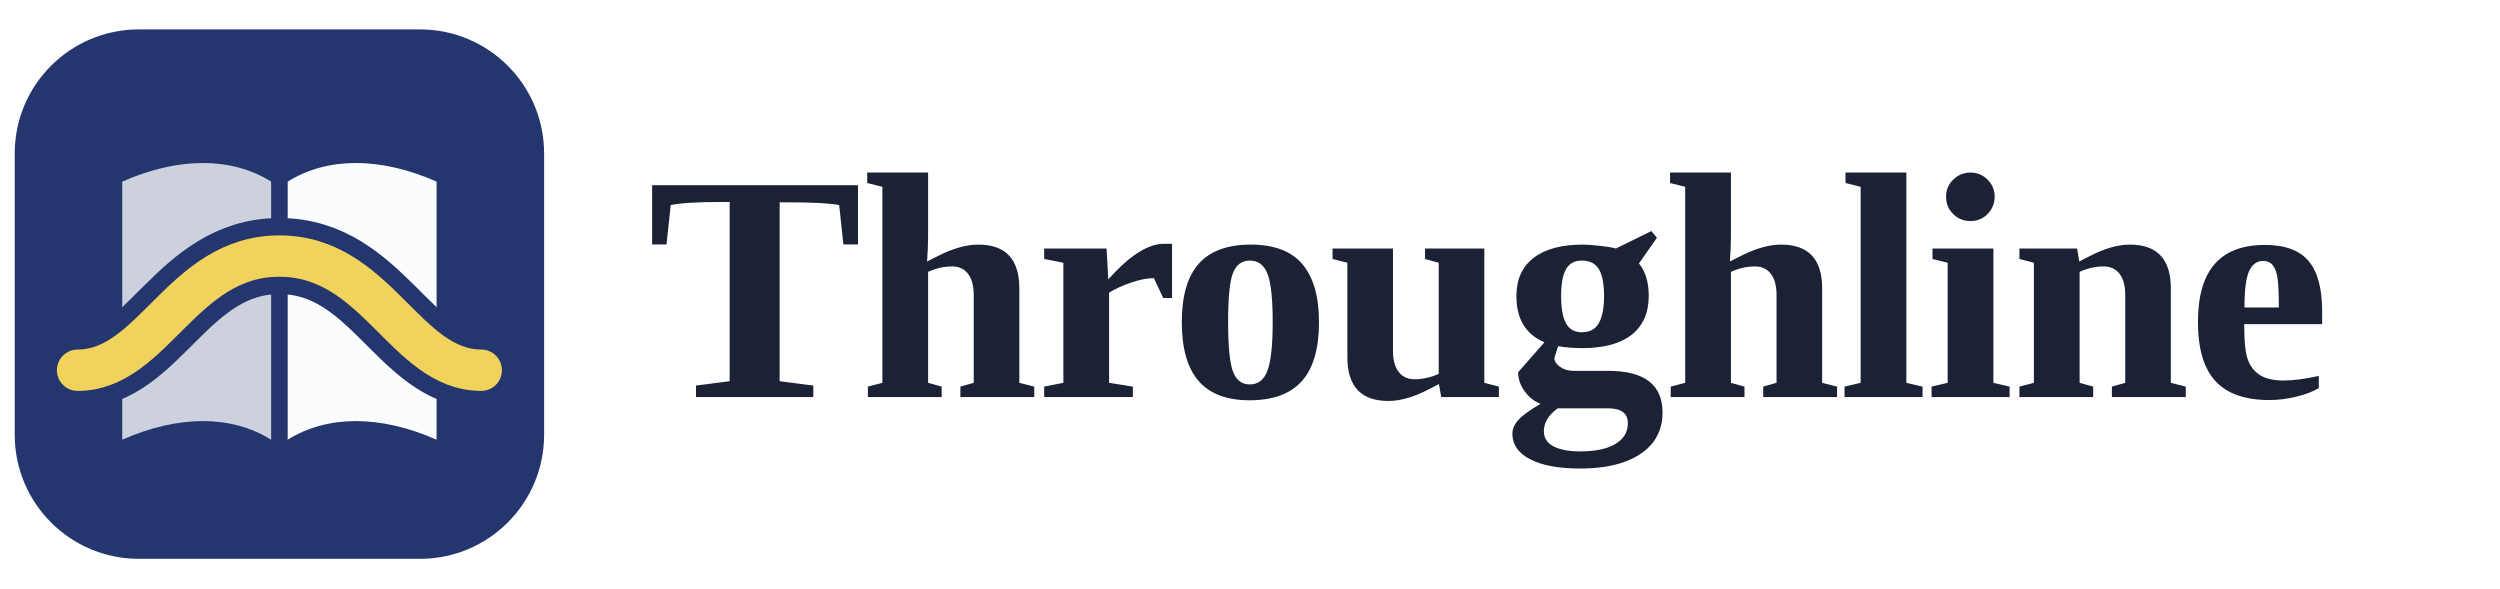
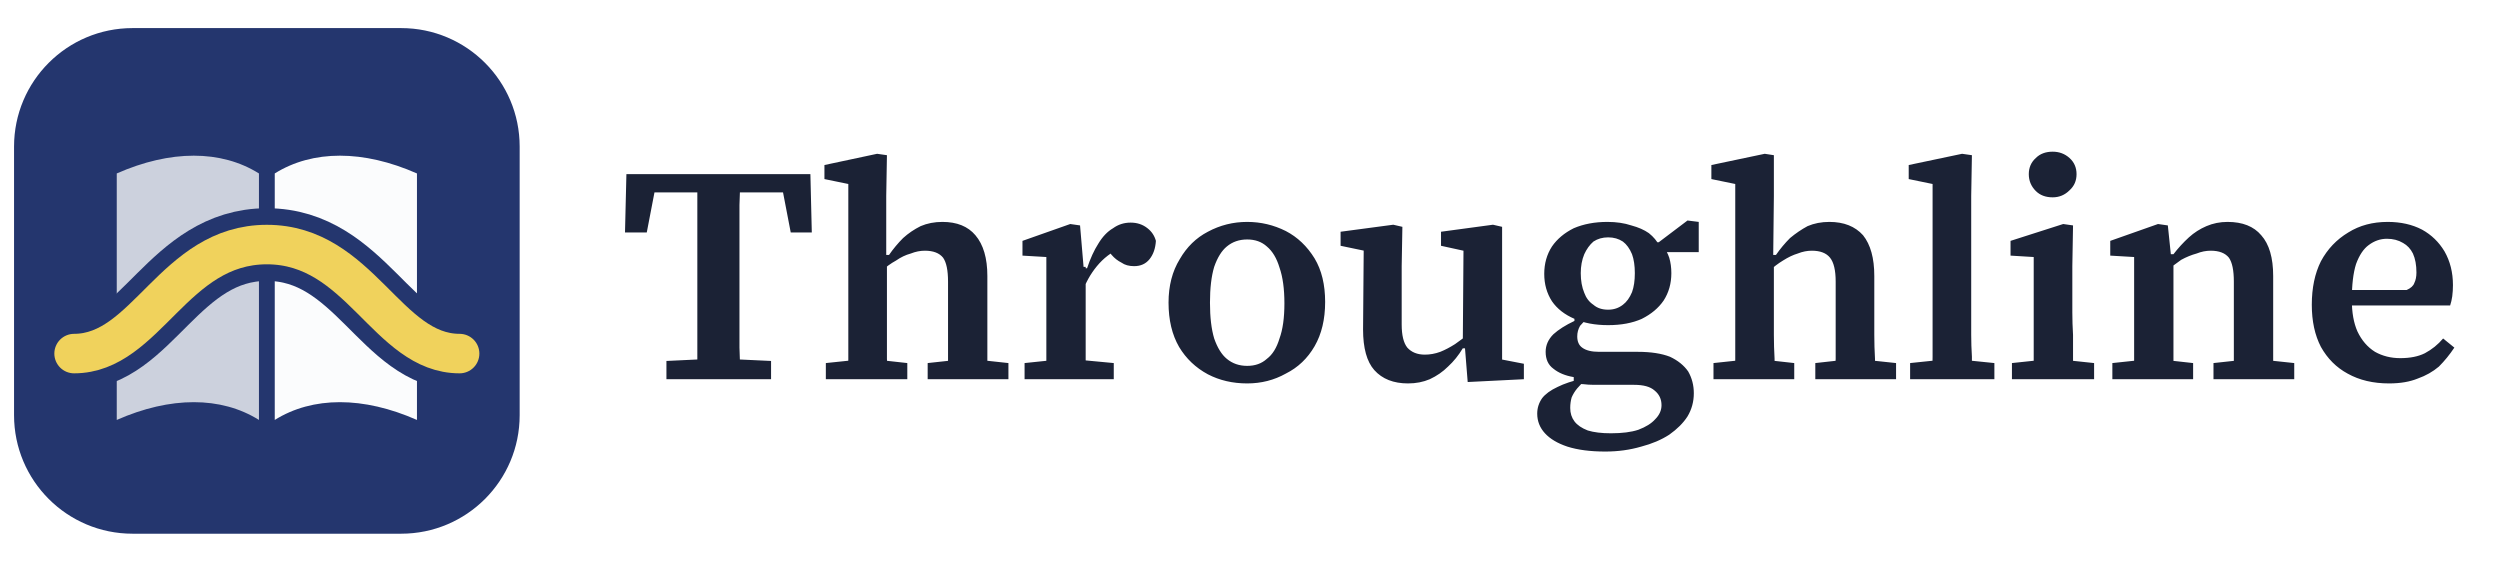
- <svg xmlns="http://www.w3.org/2000/svg" viewBox="0 0 340 80" width="340" height="80">
+ <svg xmlns="http://www.w3.org/2000/svg" viewBox="0 0 356 80" width="356" height="80">
  <g transform="translate(2 4) scale(2.25)">
    <rect width="32" height="32" rx="7.5" fill="#24366e" />
    <path d="M6.5 9.2c3.4-1.5 6.6-1.5 9 0v15.6c-2.4-1.5-5.6-1.5-9 0z" fill="#fbfcfd" opacity=".78" />
    <path d="M16.5 9.2c2.4-1.5 5.6-1.5 9 0v15.6c-3.4-1.5-6.6-1.5-9 0z" fill="#fbfcfd" />
    <path d="M3.8 20.6c4.6 0 6.3-6.9 12.2-6.9s7.6 6.9 12.2 6.9" fill="none" stroke="#24366e" stroke-width="4.6" stroke-linecap="round" />
    <path d="M3.8 20.6c4.6 0 6.3-6.9 12.2-6.9s7.6 6.9 12.2 6.9" fill="none" stroke="#f0d25c" stroke-width="2.5" stroke-linecap="round" />
  </g>
-   <text x="88" y="54" font-family="'Source Serif 4','Source Serif Pro',Georgia,'Times New Roman',serif" font-size="44" font-weight="600" letter-spacing="-.5" fill="#1b2235">Throughline</text>
+   <path fill="#1b2235" d="M94.9 54V51.4L101.2 51.1H103.4L109.8 51.4V54ZM99.3 54Q99.3 51.7 99.3 49.5Q99.3 47.3 99.3 45Q99.3 42.8 99.3 40.5V38.2Q99.3 36 99.3 33.8Q99.3 31.5 99.3 29.2Q99.3 27 99.3 24.8H105.4Q105.4 27 105.3 29.2Q105.3 31.5 105.3 33.7Q105.3 36 105.3 38.2V40.5Q105.3 42.7 105.3 45Q105.3 47.3 105.3 49.5Q105.4 51.7 105.4 54ZM89 33.1 89.2 24.8H115.4L115.6 33.1H112.6L111.1 25.3L113.4 27.4H91.2L93.6 25.3L92.1 33.1ZM117.6 54V51.7L122.4 51.2H124.7L129.2 51.7V54ZM120.7 54Q120.8 52.7 120.8 51.1Q120.8 49.4 120.8 47.7Q120.8 46 120.8 44.5V26.2L117.4 25.5V23.5L124.9 21.9L126.3 22.1L126.2 27.9L126.2 36.9L126.3 37.2V44.5Q126.3 46 126.3 47.7Q126.3 49.4 126.3 51.1Q126.4 52.7 126.4 54ZM132.1 54V51.7L136.7 51.2H139L143.6 51.7V54ZM135 54Q135 52.7 135 51.1Q135 49.4 135 47.7Q135 46 135 44.5V40.1Q135 37.7 134.3 36.7Q133.5 35.7 131.7 35.7Q130.7 35.7 129.7 36.1Q128.6 36.4 127.6 37.1Q126.5 37.7 125.4 38.7L125.1 36.3H126.6Q127.5 35 128.6 33.9Q129.7 32.9 131.1 32.2Q132.5 31.6 134.2 31.6Q137.3 31.6 138.9 33.5Q140.6 35.5 140.6 39.3V44.5Q140.6 46 140.6 47.7Q140.6 49.4 140.6 51.1Q140.6 52.7 140.6 54ZM145.9 54V51.7L150.7 51.2H153.3L158.6 51.7V54ZM149 54Q149 52.7 149 51.1Q149 49.4 149 47.7Q149 46 149 44.5V42.1Q149 41 149 40.1Q149 39.2 149 38.4Q149 37.6 149 36.6L145.6 36.4V34.3L152.4 31.9L153.8 32.1L154.3 38L154.6 38V44.5Q154.6 46 154.6 47.7Q154.6 49.4 154.6 51.1Q154.6 52.7 154.6 54ZM154.1 41.7 153.5 38.2H154.8Q155.5 36.1 156.4 34.7Q157.3 33.2 158.5 32.5Q159.6 31.7 161 31.7Q162.4 31.7 163.4 32.5Q164.3 33.2 164.6 34.3Q164.5 35.9 163.7 36.9Q162.9 37.9 161.5 37.9Q160.4 37.9 159.7 37.4Q158.9 37 158.3 36.3L157.4 35.2L159.6 35.3Q157.6 36.2 156.2 37.9Q154.8 39.6 154.1 41.7ZM177.6 54.6Q174.5 54.6 172 53.3Q169.4 51.9 167.9 49.4Q166.4 46.8 166.4 43.1Q166.4 39.5 168 36.9Q169.5 34.3 172 33Q174.6 31.6 177.6 31.6Q180.5 31.6 183.1 32.9Q185.6 34.2 187.2 36.8Q188.7 39.3 188.7 43Q188.7 46.7 187.2 49.3Q185.7 51.9 183.1 53.2Q180.6 54.6 177.6 54.6ZM177.6 52.1Q179.3 52.1 180.4 51.1Q181.6 50.2 182.2 48.2Q182.9 46.3 182.9 43.2Q182.9 40.1 182.2 38.1Q181.6 36.1 180.4 35.1Q179.3 34.1 177.6 34.1Q175.9 34.1 174.7 35.1Q173.6 36 172.9 38Q172.3 40 172.3 43.1Q172.3 46.2 172.9 48.2Q173.6 50.2 174.7 51.1Q175.9 52.1 177.6 52.1ZM200.5 54.6Q197.4 54.6 195.7 52.7Q194.1 50.9 194.1 46.9L194.2 34.4L195.7 36L190.9 35V33L198.4 32L199.7 32.3L199.6 37.9V46.2Q199.6 48.5 200.4 49.5Q201.3 50.5 202.9 50.5Q204 50.5 205.1 50.1Q206.1 49.7 207.2 49Q208.2 48.3 209.2 47.5L209.7 49.6H208.3Q207.4 51.1 206.2 52.2Q205.1 53.3 203.6 54Q202.2 54.6 200.5 54.6ZM209 54.4 208.6 49.4 208.3 49.3 208.4 35.7 205.2 35V33L212.6 32L213.9 32.3L213.9 37.9V51.2L217 51.8V54ZM228.6 64.3Q225.4 64.3 223.2 63.6Q221.1 62.9 220 61.7Q218.9 60.5 218.9 58.9Q218.9 57.7 219.6 56.7Q220.3 55.8 221.8 55.1Q223.2 54.4 225.4 53.9L225.7 54.2Q225.1 54.7 224.6 55.3Q224.1 55.9 223.8 56.6Q223.6 57.3 223.6 58.1Q223.6 59.2 224.2 60Q224.8 60.8 226.1 61.3Q227.4 61.7 229.4 61.7Q231.8 61.7 233.3 61.2Q234.9 60.6 235.7 59.7Q236.6 58.8 236.6 57.7Q236.6 56.4 235.6 55.6Q234.7 54.8 232.7 54.8H227Q226.2 54.8 225.4 54.7Q224.7 54.7 224.1 54.6V53.7Q222.3 53.4 221.2 52.5Q220.1 51.7 220.1 50.1Q220.1 48.7 221.2 47.6Q222.3 46.6 224.2 45.7V44.6L226.4 45Q225.5 45.8 225 46.4Q224.6 47.1 224.6 47.9Q224.6 49 225.3 49.5Q226.1 50.1 227.7 50.1H233.2Q236 50.1 237.8 50.8Q239.5 51.6 240.4 52.9Q241.2 54.3 241.2 56Q241.2 57.8 240.3 59.3Q239.4 60.7 237.7 61.9Q236 63 233.7 63.6Q231.3 64.3 228.6 64.3ZM229 46.3Q226.2 46.3 224.2 45.4Q222.1 44.5 221 42.9Q219.9 41.2 219.9 39Q219.9 36.8 221 35.1Q222.1 33.5 224.1 32.5Q226.2 31.6 228.9 31.6Q230.8 31.6 232.3 32.1Q233.8 32.5 234.8 33.2Q235.8 34 236.3 35L236.8 35Q237.4 35.8 237.7 36.7Q238 37.7 238 38.9Q238 41.1 236.9 42.8Q235.8 44.4 233.8 45.4Q231.8 46.3 229 46.3ZM229 44.1Q230.2 44.1 231.1 43.4Q231.9 42.8 232.4 41.6Q232.8 40.5 232.8 38.9Q232.8 37.3 232.4 36.2Q231.9 35 231.1 34.4Q230.2 33.8 229 33.8Q227.8 33.8 226.9 34.4Q226.1 35.1 225.6 36.2Q225.1 37.4 225.1 38.9Q225.1 40.5 225.6 41.7Q226 42.8 226.9 43.4Q227.7 44.1 229 44.1ZM235.1 35.9V34.5H236.2L240.3 31.4L241.9 31.6V35.9ZM244 54V51.7L248.7 51.2H251L255.5 51.7V54ZM247 54Q247.1 52.7 247.1 51.1Q247.1 49.4 247.1 47.7Q247.1 46 247.1 44.5V26.2L243.7 25.5V23.5L251.3 21.9L252.6 22.1L252.6 27.9L252.5 36.9L252.6 37.2V44.5Q252.6 46 252.6 47.7Q252.6 49.4 252.7 51.1Q252.7 52.7 252.7 54ZM258.5 54V51.7L263 51.2H265.3L270 51.7V54ZM261.3 54Q261.3 52.7 261.4 51.1Q261.4 49.4 261.4 47.7Q261.4 46 261.4 44.5V40.1Q261.4 37.7 260.6 36.7Q259.8 35.7 258 35.7Q257 35.7 256 36.1Q255 36.4 253.9 37.1Q252.9 37.7 251.8 38.7L251.5 36.3H252.9Q253.8 35 254.9 33.9Q256.1 32.9 257.4 32.2Q258.8 31.6 260.5 31.6Q263.6 31.6 265.3 33.5Q266.9 35.5 266.9 39.3V44.5Q266.9 46 266.9 47.7Q266.9 49.4 267 51.1Q267 52.7 267 54ZM272 54V51.7L276.8 51.2H279.1L284 51.7V54ZM275.1 54Q275.2 52.4 275.2 50.8Q275.2 49.2 275.2 47.7Q275.2 46.1 275.2 44.5V26.2L271.8 25.5V23.5L279.4 21.9L280.8 22.1L280.7 27.9V44.5Q280.7 46.1 280.7 47.7Q280.7 49.2 280.8 50.8Q280.8 52.4 280.8 54ZM286.5 54V51.7L291.2 51.2H293.5L298.2 51.7V54ZM289.6 54Q289.6 52.7 289.6 51.1Q289.6 49.4 289.6 47.7Q289.6 46 289.6 44.5V42.3Q289.6 40.6 289.6 39.3Q289.6 38 289.6 36.6L286.3 36.4V34.3L293.8 31.9L295.2 32.1L295.1 37.9V44.5Q295.1 46 295.2 47.7Q295.2 49.4 295.2 51.1Q295.2 52.7 295.2 54ZM292.3 28.1Q290.8 28.1 289.9 27.2Q288.9 26.2 288.9 24.8Q288.9 23.4 289.9 22.5Q290.8 21.6 292.3 21.6Q293.7 21.6 294.7 22.5Q295.7 23.4 295.7 24.8Q295.7 26.2 294.7 27.1Q293.7 28.1 292.3 28.1ZM300.8 54V51.7L305.5 51.2H307.8L312.3 51.7V54ZM303.9 54Q303.9 52.7 303.9 51.1Q303.9 49.4 303.9 47.7Q303.9 46 303.9 44.5V42.2Q303.9 41 303.9 40.1Q303.9 39.2 303.9 38.4Q303.9 37.6 303.9 36.6L300.5 36.4V34.3L307.3 31.9L308.7 32.1L309.2 36.9L309.5 36.9V44.5Q309.5 46 309.5 47.7Q309.5 49.4 309.5 51.1Q309.5 52.7 309.5 54ZM315.2 54V51.7L319.8 51.2H322L326.7 51.7V54ZM318.1 54Q318.1 52.7 318.1 51.1Q318.1 49.4 318.1 47.7Q318.1 46 318.1 44.5V40.1Q318.1 37.7 317.4 36.7Q316.6 35.7 314.8 35.7Q313.8 35.7 312.8 36.1Q311.7 36.4 310.6 37Q309.6 37.7 308.5 38.6L308.3 36.2H309.5Q310.5 34.9 311.7 33.8Q312.8 32.8 314.2 32.2Q315.6 31.6 317.2 31.6Q320.4 31.6 322 33.5Q323.7 35.4 323.7 39.3V44.5Q323.7 46 323.7 47.7Q323.7 49.4 323.7 51.1Q323.7 52.7 323.7 54ZM340.2 54.6Q336.8 54.6 334.3 53.2Q331.9 51.9 330.5 49.4Q329.2 46.9 329.2 43.4Q329.2 39.8 330.5 37.2Q331.9 34.6 334.4 33.1Q336.8 31.6 340 31.6Q342.8 31.6 344.9 32.7Q346.9 33.8 348.1 35.8Q349.3 37.9 349.3 40.6Q349.3 41.4 349.2 42.2Q349.1 42.9 348.9 43.5H332.5V41.3H342.7Q343.6 40.9 343.8 40.3Q344.1 39.7 344.1 38.8Q344.1 37.2 343.6 36.1Q343.1 35.1 342.2 34.6Q341.2 34 339.9 34Q338.5 34 337.3 34.9Q336.2 35.7 335.5 37.6Q334.9 39.5 334.9 42.7Q334.9 45.4 335.7 47.2Q336.6 49.1 338.2 50.1Q339.8 51 341.8 51Q343.9 51 345.3 50.3Q346.8 49.5 347.9 48.2L349.5 49.5Q348.5 51 347.3 52.2Q346 53.3 344.3 53.9Q342.6 54.6 340.2 54.6Z" />
</svg>
